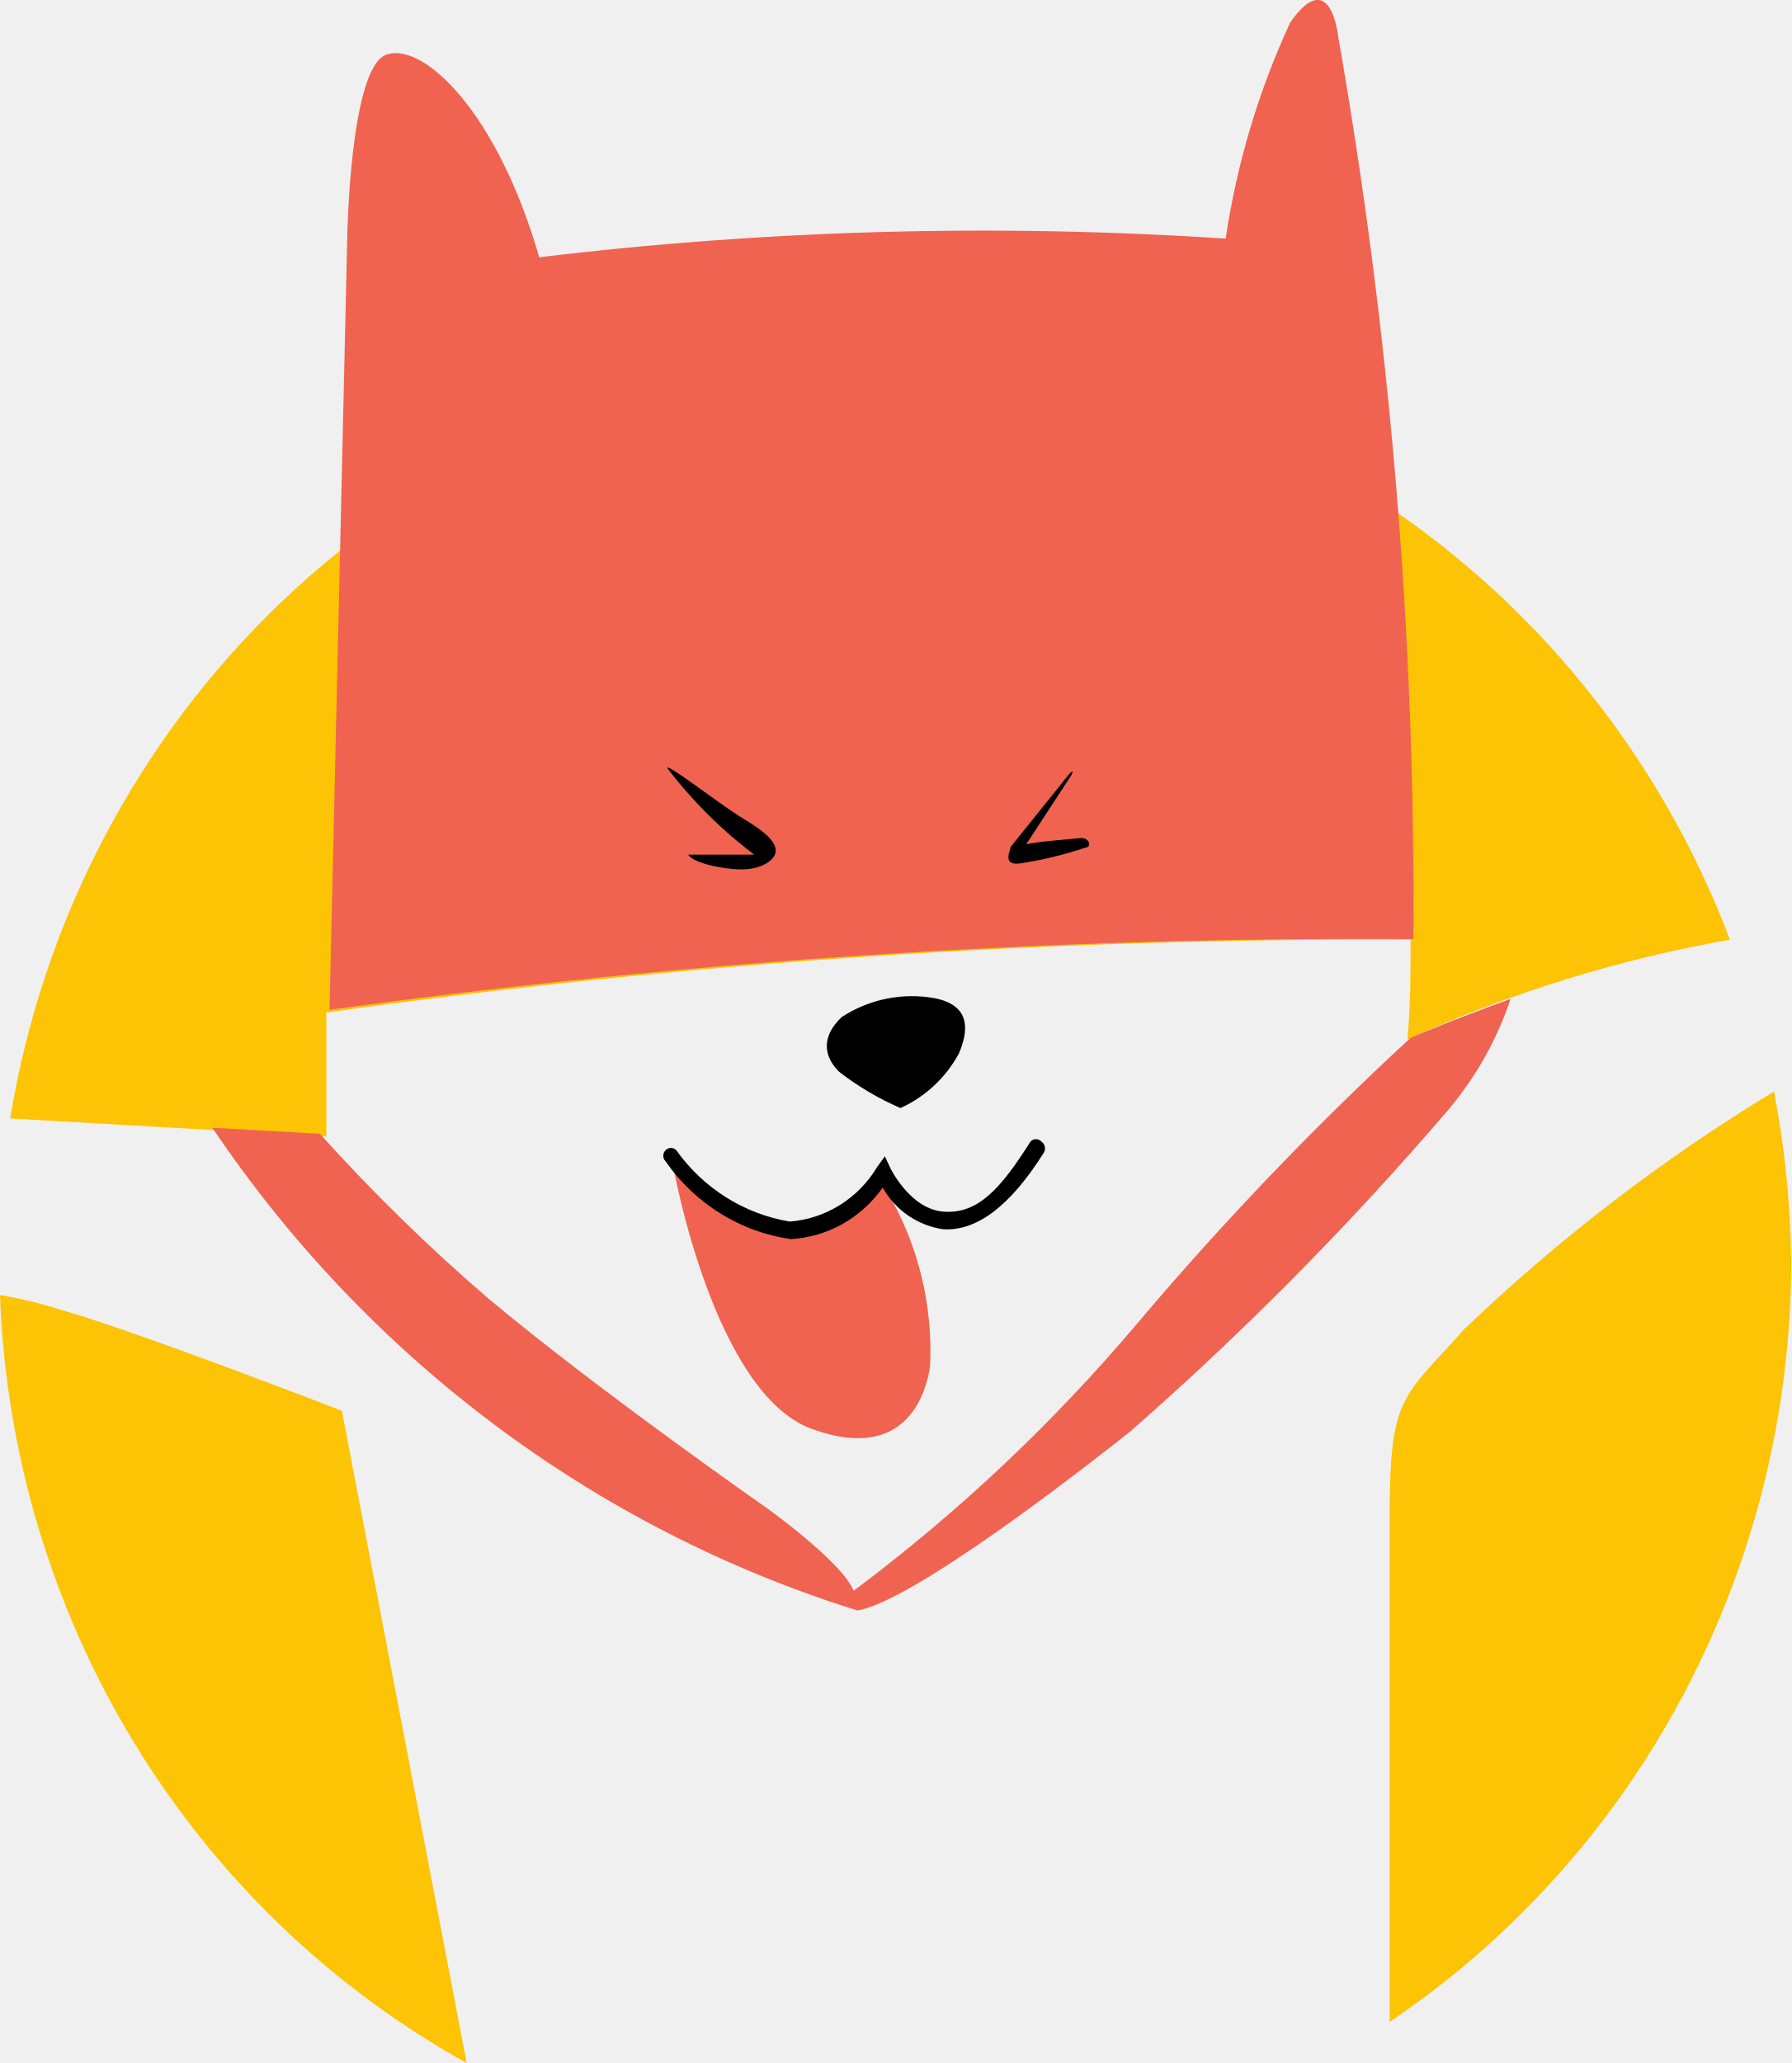
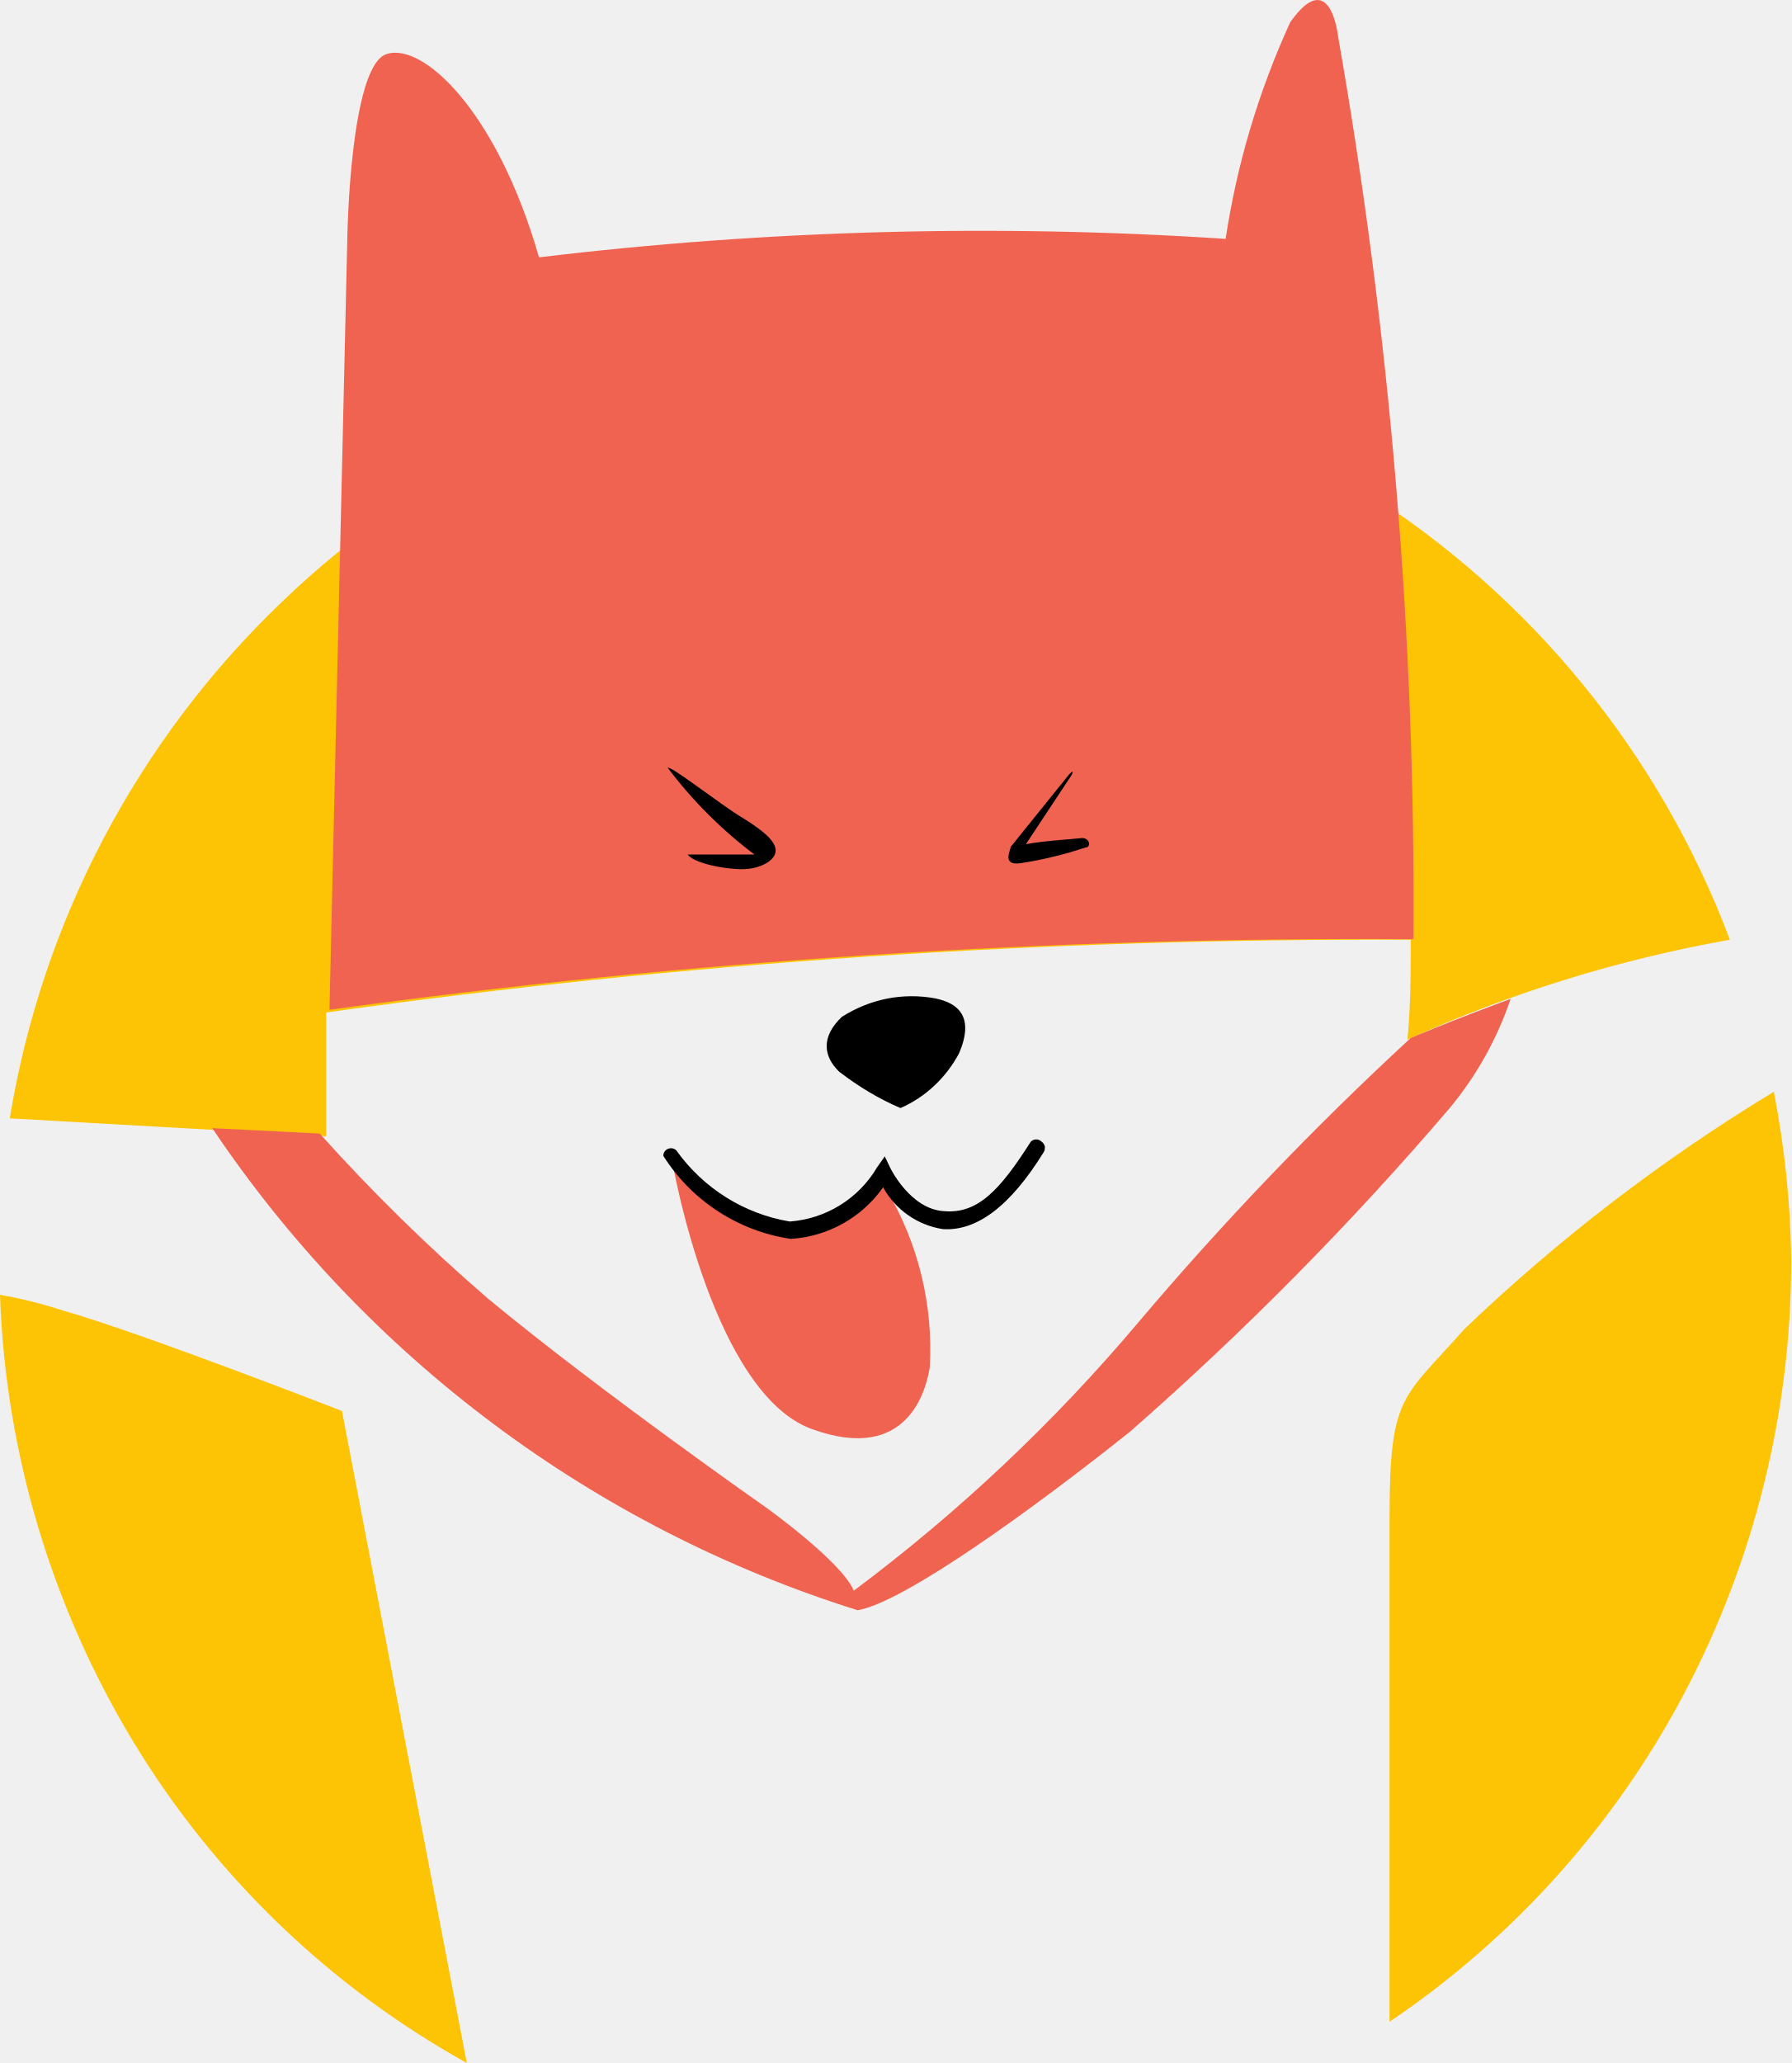
- <svg xmlns="http://www.w3.org/2000/svg" width="33" height="38" viewBox="0 0 33 38" fill="none">
-   <g clip-path="url(#clip0_153_267)">
-     <path d="M6.012 20.935V18.651C12.631 17.724 19.306 17.275 25.988 17.308C25.988 17.914 25.988 18.53 25.929 19.146C27.828 18.287 29.824 17.669 31.871 17.308C30.566 13.864 28.188 10.954 25.104 9.023C22.019 7.093 18.398 6.251 14.798 6.625C11.198 6.999 7.818 8.57 5.178 11.095C2.539 13.62 0.785 16.96 0.188 20.601L6.012 20.935Z" fill="#FDC305" />
-     <path d="M26.978 24.481C25.829 25.774 25.602 25.694 25.602 27.967C25.602 28.887 25.602 32.918 25.602 37.242C27.872 35.712 29.736 33.633 31.027 31.189C32.318 28.746 32.996 26.014 33 23.238C32.987 22.187 32.881 21.139 32.683 20.106C30.631 21.349 28.718 22.816 26.978 24.481Z" fill="#FDC305" />
-     <path d="M6.299 25.987C6.299 25.987 2.545 24.532 1.159 24.138C0.78 24.016 0.392 23.921 0 23.855C0.107 26.771 0.956 29.608 2.463 32.088C3.971 34.568 6.084 36.605 8.597 38L6.299 25.987Z" fill="#FDC305" />
-     <path d="M26.038 17.297C26.078 11.719 25.614 6.148 24.651 0.657C24.651 0.657 24.512 -0.647 23.77 0.414C23.186 1.675 22.786 3.016 22.581 4.395C18.364 4.118 14.13 4.233 9.934 4.739C9.151 2.021 7.775 0.758 7.111 1.01C6.447 1.263 6.398 4.355 6.398 4.355L6.071 18.601C12.688 17.688 19.36 17.252 26.038 17.297Z" fill="#F06351" />
-     <path d="M12.291 14.145C12.291 14.054 13.281 14.832 13.687 15.075C14.093 15.317 14.291 15.499 14.291 15.671C14.291 15.843 14.024 16.014 13.668 16.014C13.311 16.014 12.766 15.893 12.677 15.742H13.608H13.895C13.292 15.286 12.752 14.749 12.291 14.145Z" fill="black" />
-     <path d="M19.699 14.256L18.619 15.6C18.619 15.661 18.451 15.954 18.798 15.903C19.208 15.841 19.612 15.743 20.006 15.61C20.115 15.61 20.075 15.418 19.897 15.438C19.719 15.459 19.214 15.489 18.907 15.55L19.739 14.277C19.739 14.277 19.808 14.145 19.699 14.256Z" fill="black" />
-     <path d="M16.589 20.41C17.048 20.203 17.428 19.848 17.669 19.399C17.946 18.742 17.669 18.48 17.233 18.389C16.637 18.278 16.021 18.4 15.51 18.732C15.123 19.096 15.173 19.46 15.46 19.743C15.808 20.012 16.187 20.236 16.589 20.41Z" fill="black" />
-     <path d="M16.193 21.672C16.082 21.903 15.927 22.109 15.737 22.279C15.455 22.51 15.109 22.645 14.747 22.663C14.226 22.705 13.708 22.55 13.291 22.228C13.095 22.108 12.918 21.958 12.766 21.784C12.667 21.672 12.545 21.582 12.41 21.521C12.41 21.521 13.152 25.663 14.955 26.32C16.758 26.977 17.074 25.562 17.134 25.178C17.193 24.032 16.91 22.894 16.322 21.915C16.302 21.602 16.292 21.804 16.193 21.672Z" fill="#F06351" />
-     <path d="M14.569 22.824C14.108 22.758 13.666 22.597 13.27 22.35C12.873 22.104 12.53 21.777 12.261 21.39C12.248 21.376 12.238 21.361 12.23 21.343C12.223 21.326 12.22 21.307 12.22 21.288C12.22 21.27 12.223 21.251 12.23 21.234C12.238 21.216 12.248 21.201 12.261 21.187C12.274 21.174 12.289 21.163 12.306 21.156C12.323 21.149 12.342 21.145 12.36 21.145C12.379 21.145 12.397 21.149 12.414 21.156C12.431 21.163 12.446 21.174 12.459 21.187C12.959 21.889 13.71 22.361 14.549 22.501C14.877 22.476 15.195 22.371 15.476 22.195C15.757 22.019 15.992 21.778 16.163 21.491L16.302 21.299L16.401 21.511C16.401 21.511 16.767 22.279 17.391 22.319C18.015 22.36 18.431 21.905 18.986 21.026C18.999 21.012 19.014 21.002 19.031 20.994C19.048 20.987 19.067 20.983 19.085 20.983C19.103 20.983 19.122 20.987 19.139 20.994C19.156 21.002 19.171 21.012 19.184 21.026C19.216 21.047 19.239 21.079 19.248 21.117C19.257 21.154 19.252 21.194 19.233 21.228C18.6 22.238 17.976 22.683 17.372 22.642C17.142 22.608 16.923 22.521 16.73 22.389C16.538 22.256 16.378 22.08 16.262 21.875C16.067 22.152 15.814 22.381 15.521 22.546C15.228 22.71 14.903 22.805 14.569 22.824Z" fill="black" />
-     <path d="M25.988 19.116C24.21 20.757 22.533 22.508 20.967 24.36C19.41 26.205 17.653 27.863 15.727 29.301C15.51 28.765 14.123 27.775 14.123 27.775C14.123 27.775 11.023 25.613 8.993 23.915C7.898 22.973 6.862 21.961 5.893 20.884L3.912 20.773C6.774 25.022 10.964 28.157 15.797 29.665C16.649 29.523 19.035 27.785 20.818 26.371C22.917 24.534 24.883 22.545 26.701 20.42C27.199 19.825 27.582 19.139 27.83 18.399C26.741 18.793 25.988 19.116 25.988 19.116Z" fill="#F06351" />
+ <svg xmlns="http://www.w3.org/2000/svg" width="33" height="38" fill="none">
+   <g clip-path="url(#a)">
+     <path fill="#FDC305" d="M6.01 20.93v-2.28c6.62-.93 13.3-1.37 19.98-1.34 0 .6 0 1.22-.06 1.84a24.9 24.9 0 0 1 5.94-1.84 16.77 16.77 0 0 0-6.77-8.29A16.25 16.25 0 0 0 5.18 11.1a16.95 16.95 0 0 0-5 9.5l5.83.33ZM26.98 24.48c-1.15 1.3-1.38 1.21-1.38 3.49v9.27a16.7 16.7 0 0 0 5.43-6.05A17.08 17.08 0 0 0 33 23.24c-.01-1.05-.12-2.1-.32-3.13a32.86 32.86 0 0 0-5.7 4.37ZM6.3 25.99s-3.75-1.46-5.14-1.85A8.33 8.33 0 0 0 0 23.85c.1 2.92.96 5.76 2.46 8.24A16.63 16.63 0 0 0 8.6 38L6.3 25.99Z" />
+     <path fill="#F06351" d="M26.04 17.3A92.52 92.52 0 0 0 24.65.66s-.14-1.3-.88-.25c-.58 1.27-.98 2.6-1.19 3.99a68.3 68.3 0 0 0-12.65.34C9.15 2.02 7.77.76 7.11 1c-.66.25-.71 3.34-.71 3.34L6.07 18.6a139.1 139.1 0 0 1 19.97-1.3Z" />
+     <path fill="#000" d="M12.3 14.15c0-.1.98.68 1.39.92.4.25.6.43.6.6 0 .17-.27.34-.62.34-.36 0-.9-.12-1-.27h1.23c-.6-.45-1.15-1-1.6-1.6ZM19.7 14.26l-1.08 1.34c0 .06-.17.35.18.3.4-.06.81-.16 1.2-.29.11 0 .08-.2-.1-.17-.18.02-.69.05-1 .11l.84-1.27s.07-.13-.04-.02ZM16.59 20.41c.46-.2.84-.56 1.08-1.01.28-.66 0-.92-.44-1.01-.6-.11-1.2.01-1.72.34-.39.37-.34.73-.05 1.01.35.27.73.5 1.13.67Z" />
+     <path fill="#F06351" d="M16.2 21.67a1.7 1.7 0 0 1-1.45.99 2.1 2.1 0 0 1-1.46-.43c-.2-.12-.37-.27-.52-.45-.1-.1-.22-.2-.36-.26 0 0 .74 4.14 2.54 4.8 1.8.66 2.12-.76 2.18-1.14a5.76 5.76 0 0 0-.8-3.27c-.03-.3-.04-.1-.14-.24Z" />
+     <path fill="#000" d="M14.57 22.82a3.36 3.36 0 0 1-2.35-1.53.14.14 0 0 1 .09-.13.14.14 0 0 1 .15.03c.5.7 1.25 1.17 2.09 1.31a2.04 2.04 0 0 0 1.61-1l.14-.2.1.21s.37.77 1 .8c.62.05 1.03-.4 1.59-1.28a.14.14 0 0 1 .2 0c.03.02.05.05.06.09 0 .03 0 .07-.02.1-.63 1.02-1.25 1.46-1.86 1.42a1.52 1.52 0 0 1-1.1-.77 2.25 2.25 0 0 1-1.7.95Z" />
+     <path fill="#F06351" d="M25.99 19.12a58.7 58.7 0 0 0-5.02 5.24 31.58 31.58 0 0 1-5.24 4.94c-.22-.53-1.6-1.52-1.6-1.52s-3.1-2.17-5.14-3.86a34.1 34.1 0 0 1-3.1-3.04l-1.98-.1a22.39 22.39 0 0 0 11.89 8.88c.85-.14 3.24-1.87 5.02-3.29a58.15 58.15 0 0 0 5.88-5.95c.5-.6.88-1.28 1.13-2.02-1.09.4-1.84.72-1.84.72Z" />
  </g>
  <defs>
-     <clipPath id="clip0_153_267">
-       <rect width="33" height="38" fill="white" />
+     <clipPath id="a">
+       <path fill="#fff" d="M0 0h33v38H0z" />
    </clipPath>
  </defs>
</svg>
